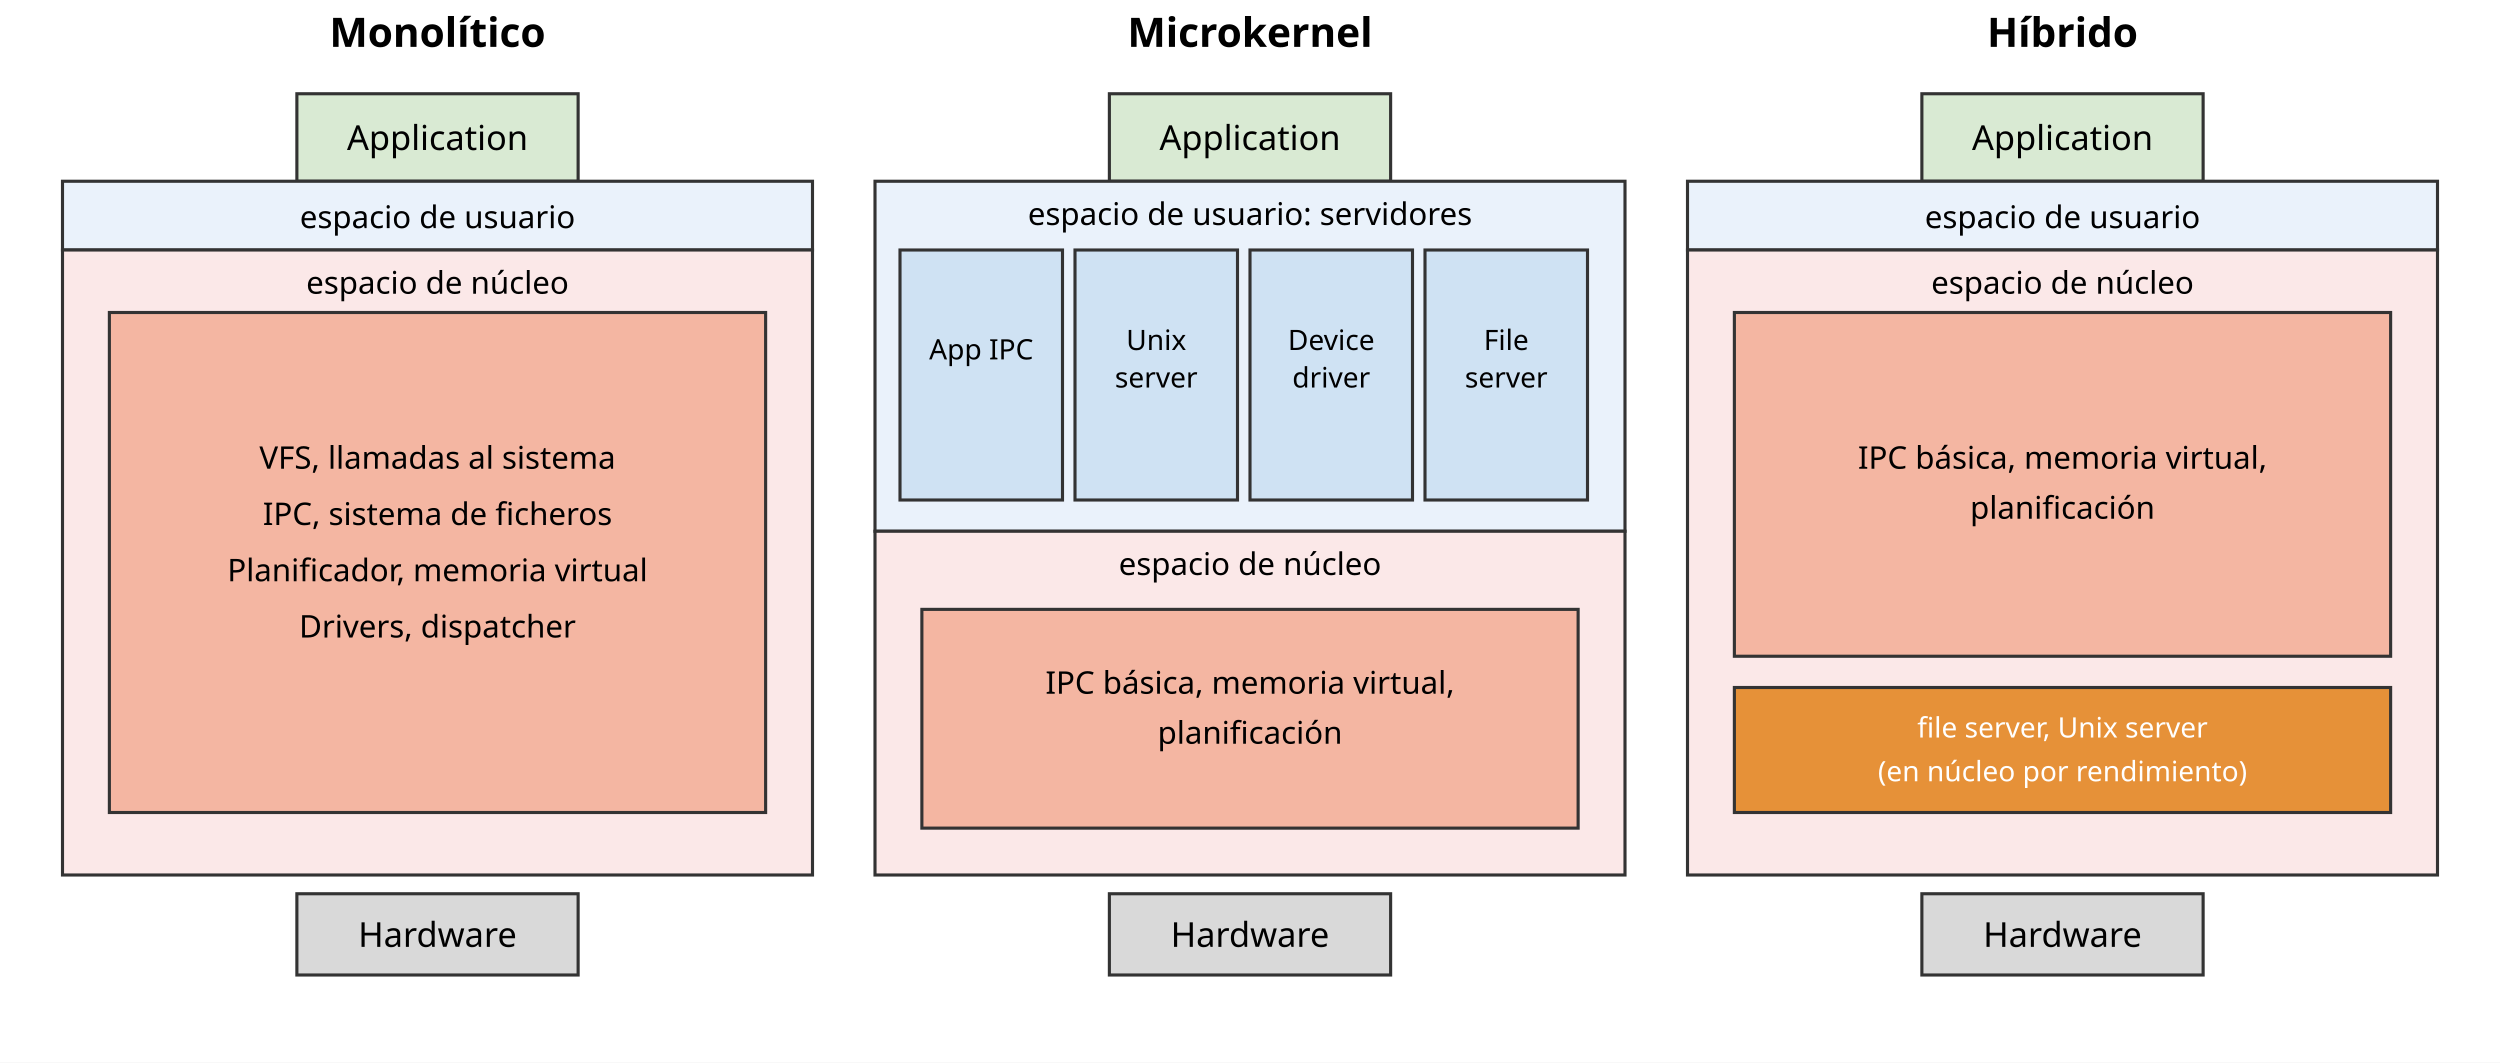
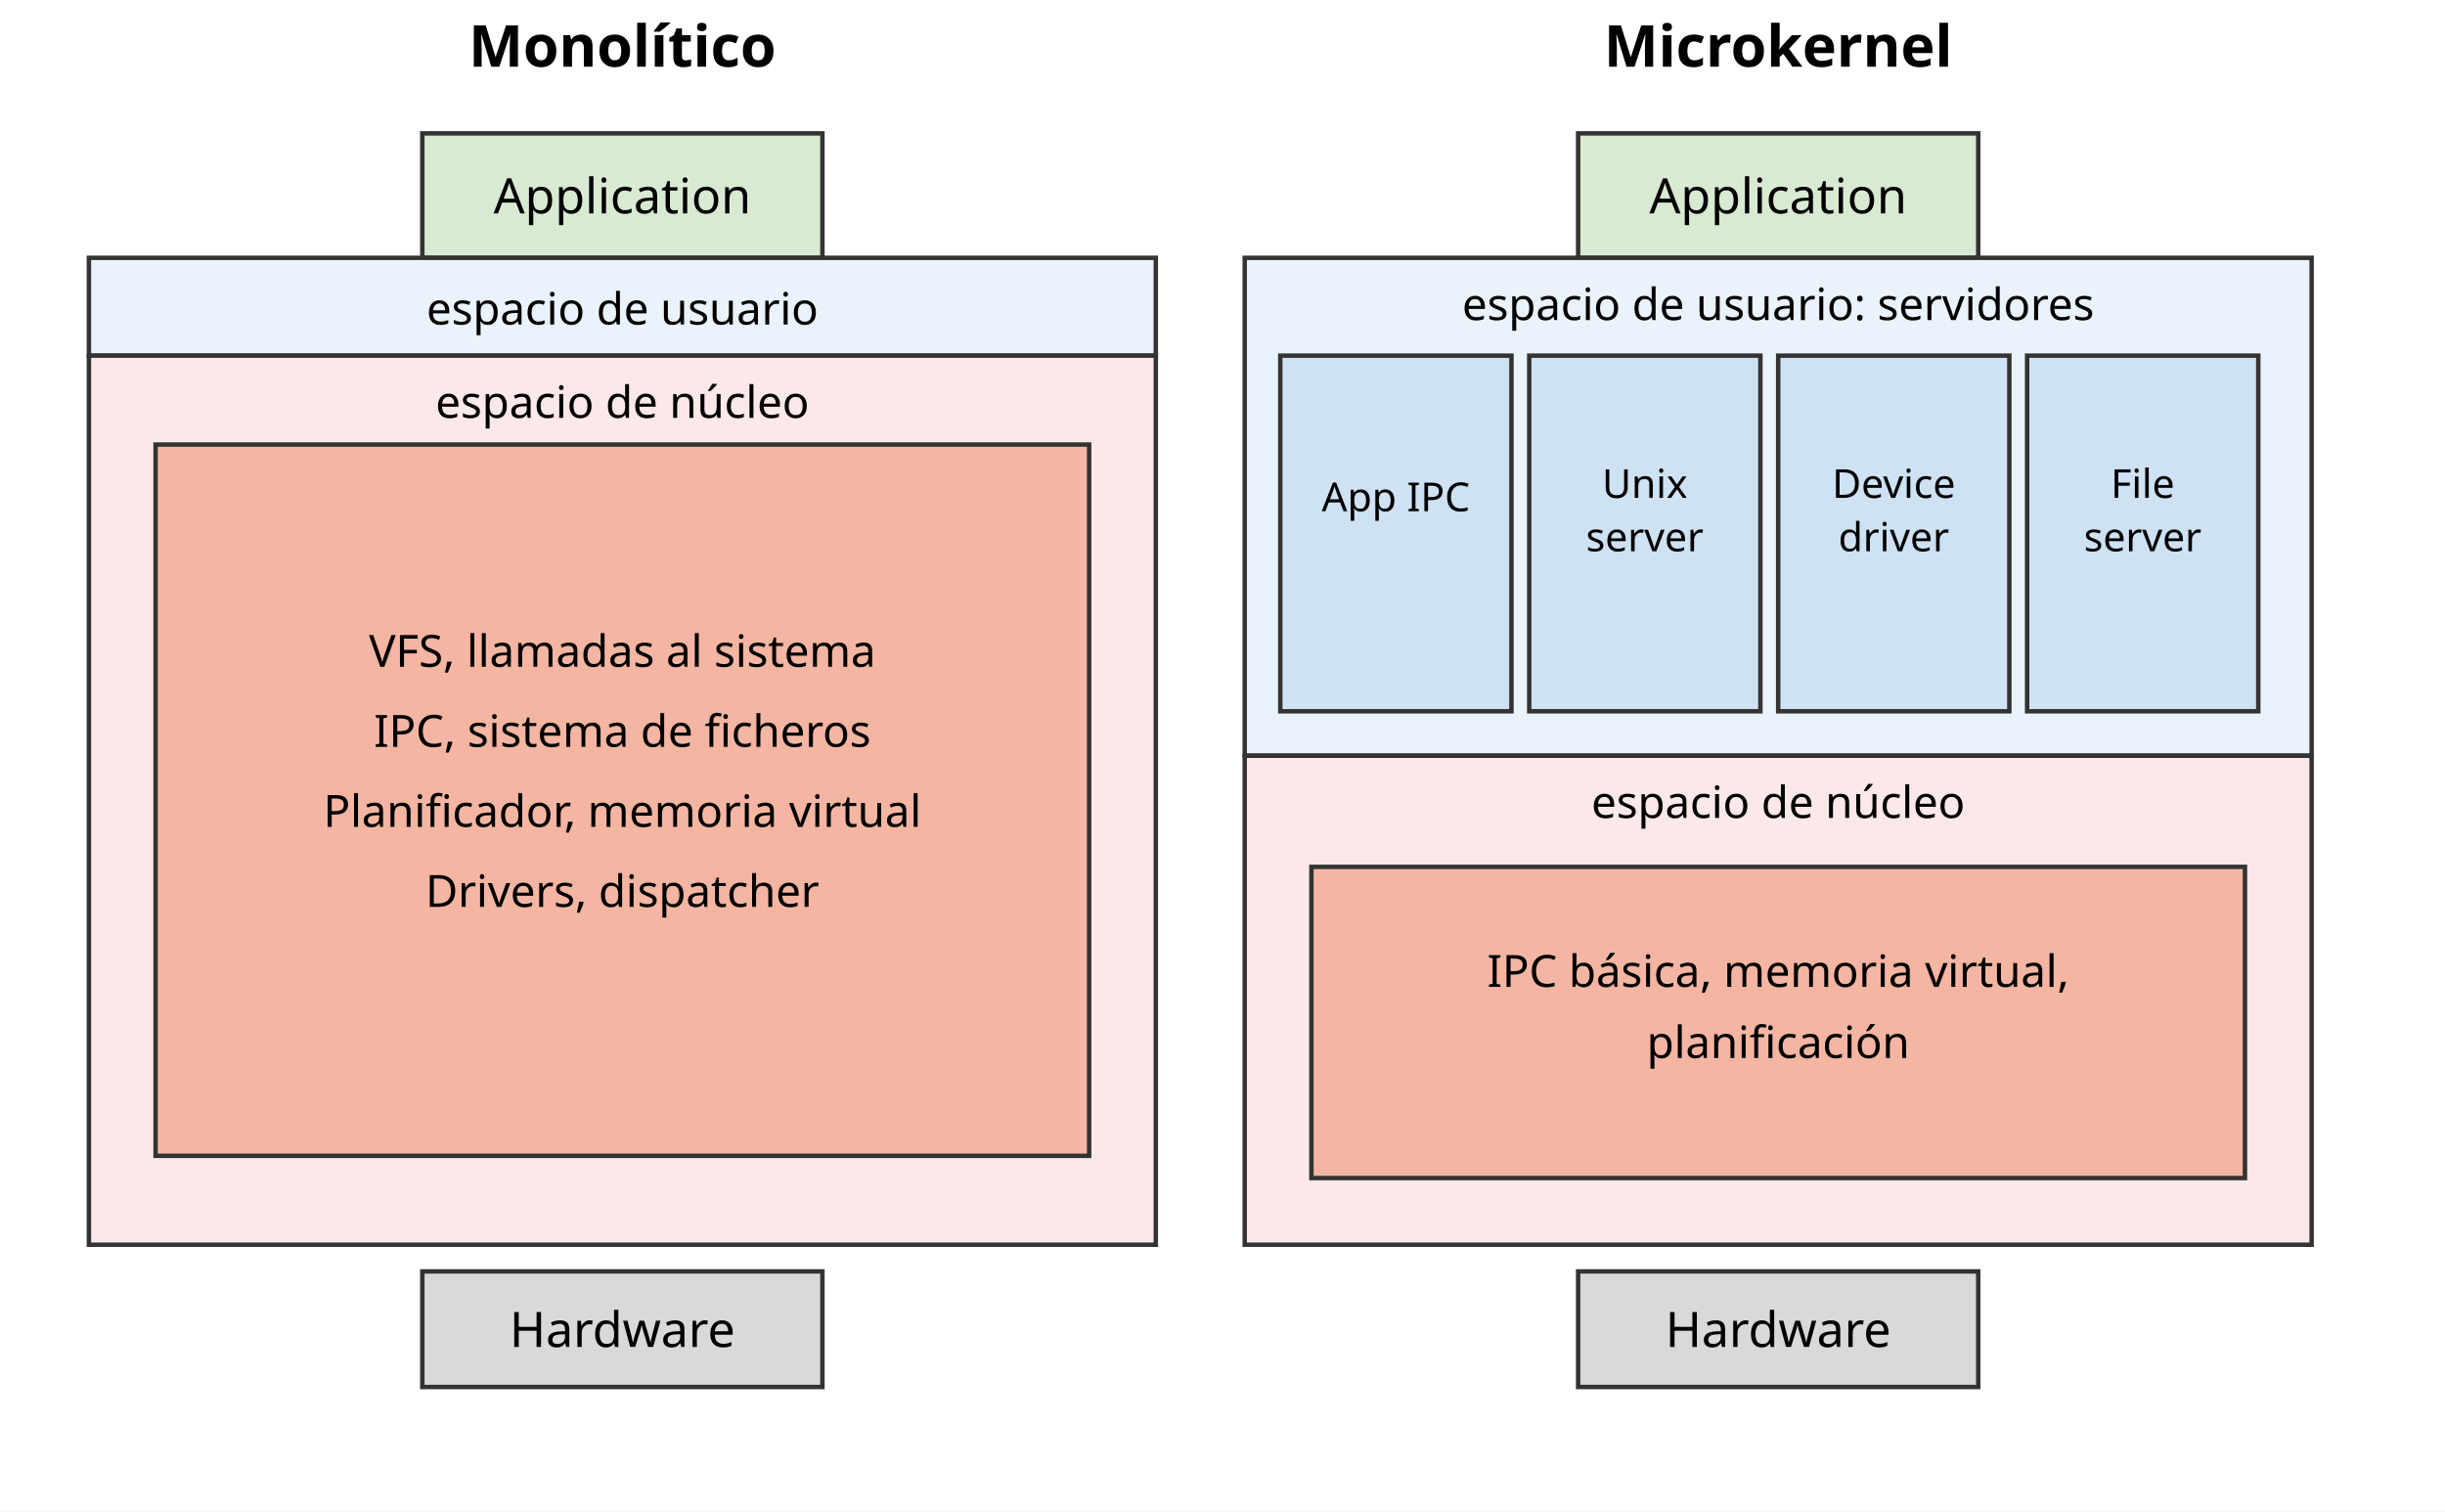
- <svg xmlns="http://www.w3.org/2000/svg" viewBox="0 0 800 340" font-family="sans-serif" font-size="11" role="img" aria-label="Comparativa de estructuras: monolítico, microkernel e híbrido, con espacio de usuario y espacio de núcleo">
-   <rect width="800" height="340" fill="#ffffff" />
+ <svg xmlns="http://www.w3.org/2000/svg" viewBox="0 0 550 340" font-family="sans-serif" font-size="11" role="img" aria-label="Comparativa de estructuras: monolítico y microkernel, con espacio de usuario y espacio de núcleo">
+   <rect width="550" height="340" fill="#ffffff" />
  <text x="140" y="15" text-anchor="middle" font-weight="bold" font-size="13">Monolítico</text>
  <rect x="95" y="30" width="90" height="28" fill="#d9ead3" stroke="#333" />
  <text x="140" y="48" text-anchor="middle">Application</text>
  <rect x="20" y="58" width="240" height="22" fill="#eaf2fb" stroke="#333" />
  <text x="140" y="73" text-anchor="middle" font-size="10">espacio de usuario</text>
  <rect x="20" y="80" width="240" height="200" fill="#fbe8e8" stroke="#333" />
  <text x="140" y="94" text-anchor="middle" font-size="10">espacio de núcleo</text>
  <rect x="35" y="100" width="210" height="160" fill="#f4b6a2" stroke="#333" />
  <text x="140" y="150" text-anchor="middle" font-size="10">VFS, llamadas al sistema</text>
  <text x="140" y="168" text-anchor="middle" font-size="10">IPC, sistema de ficheros</text>
  <text x="140" y="186" text-anchor="middle" font-size="10">Planificador, memoria virtual</text>
  <text x="140" y="204" text-anchor="middle" font-size="10">Drivers, dispatcher</text>
  <rect x="95" y="286" width="90" height="26" fill="#d9d9d9" stroke="#333" />
  <text x="140" y="303" text-anchor="middle">Hardware</text>
  <text x="400" y="15" text-anchor="middle" font-weight="bold" font-size="13">Microkernel</text>
  <rect x="355" y="30" width="90" height="28" fill="#d9ead3" stroke="#333" />
  <text x="400" y="48" text-anchor="middle">Application</text>
  <rect x="280" y="58" width="240" height="112" fill="#eaf2fb" stroke="#333" />
  <text x="400" y="72" text-anchor="middle" font-size="10">espacio de usuario: servidores</text>
  <rect x="288" y="80" width="52" height="80" fill="#cfe2f3" stroke="#333" />
  <text x="314" y="115" text-anchor="middle" font-size="9">App IPC</text>
  <rect x="344" y="80" width="52" height="80" fill="#cfe2f3" stroke="#333" />
  <text x="370" y="112" text-anchor="middle" font-size="9">Unix</text>
  <text x="370" y="124" text-anchor="middle" font-size="9">server</text>
  <rect x="400" y="80" width="52" height="80" fill="#cfe2f3" stroke="#333" />
  <text x="426" y="112" text-anchor="middle" font-size="9">Device</text>
  <text x="426" y="124" text-anchor="middle" font-size="9">driver</text>
  <rect x="456" y="80" width="52" height="80" fill="#cfe2f3" stroke="#333" />
  <text x="482" y="112" text-anchor="middle" font-size="9">File</text>
  <text x="482" y="124" text-anchor="middle" font-size="9">server</text>
  <rect x="280" y="170" width="240" height="110" fill="#fbe8e8" stroke="#333" />
  <text x="400" y="184" text-anchor="middle" font-size="10">espacio de núcleo</text>
  <rect x="295" y="195" width="210" height="70" fill="#f4b6a2" stroke="#333" />
  <text x="400" y="222" text-anchor="middle" font-size="10">IPC básica, memoria virtual,</text>
  <text x="400" y="238" text-anchor="middle" font-size="10">planificación</text>
  <rect x="355" y="286" width="90" height="26" fill="#d9d9d9" stroke="#333" />
  <text x="400" y="303" text-anchor="middle">Hardware</text>
-   <text x="660" y="15" text-anchor="middle" font-weight="bold" font-size="13">Híbrido</text>
-   <rect x="615" y="30" width="90" height="28" fill="#d9ead3" stroke="#333" />
-   <text x="660" y="48" text-anchor="middle">Application</text>
-   <rect x="540" y="58" width="240" height="22" fill="#eaf2fb" stroke="#333" />
-   <text x="660" y="73" text-anchor="middle" font-size="10">espacio de usuario</text>
-   <rect x="540" y="80" width="240" height="200" fill="#fbe8e8" stroke="#333" />
-   <text x="660" y="94" text-anchor="middle" font-size="10">espacio de núcleo</text>
-   <rect x="555" y="100" width="210" height="110" fill="#f4b6a2" stroke="#333" />
-   <text x="660" y="150" text-anchor="middle" font-size="10">IPC básica, memoria virtual,</text>
-   <text x="660" y="166" text-anchor="middle" font-size="10">planificación</text>
-   <rect x="555" y="220" width="210" height="40" fill="#e69138" stroke="#333" />
-   <text x="660" y="236" text-anchor="middle" font-size="9" fill="#fff">file server, Unix server</text>
-   <text x="660" y="250" text-anchor="middle" font-size="9" fill="#fff">(en núcleo por rendimiento)</text>
-   <rect x="615" y="286" width="90" height="26" fill="#d9d9d9" stroke="#333" />
-   <text x="660" y="303" text-anchor="middle">Hardware</text>
</svg>
